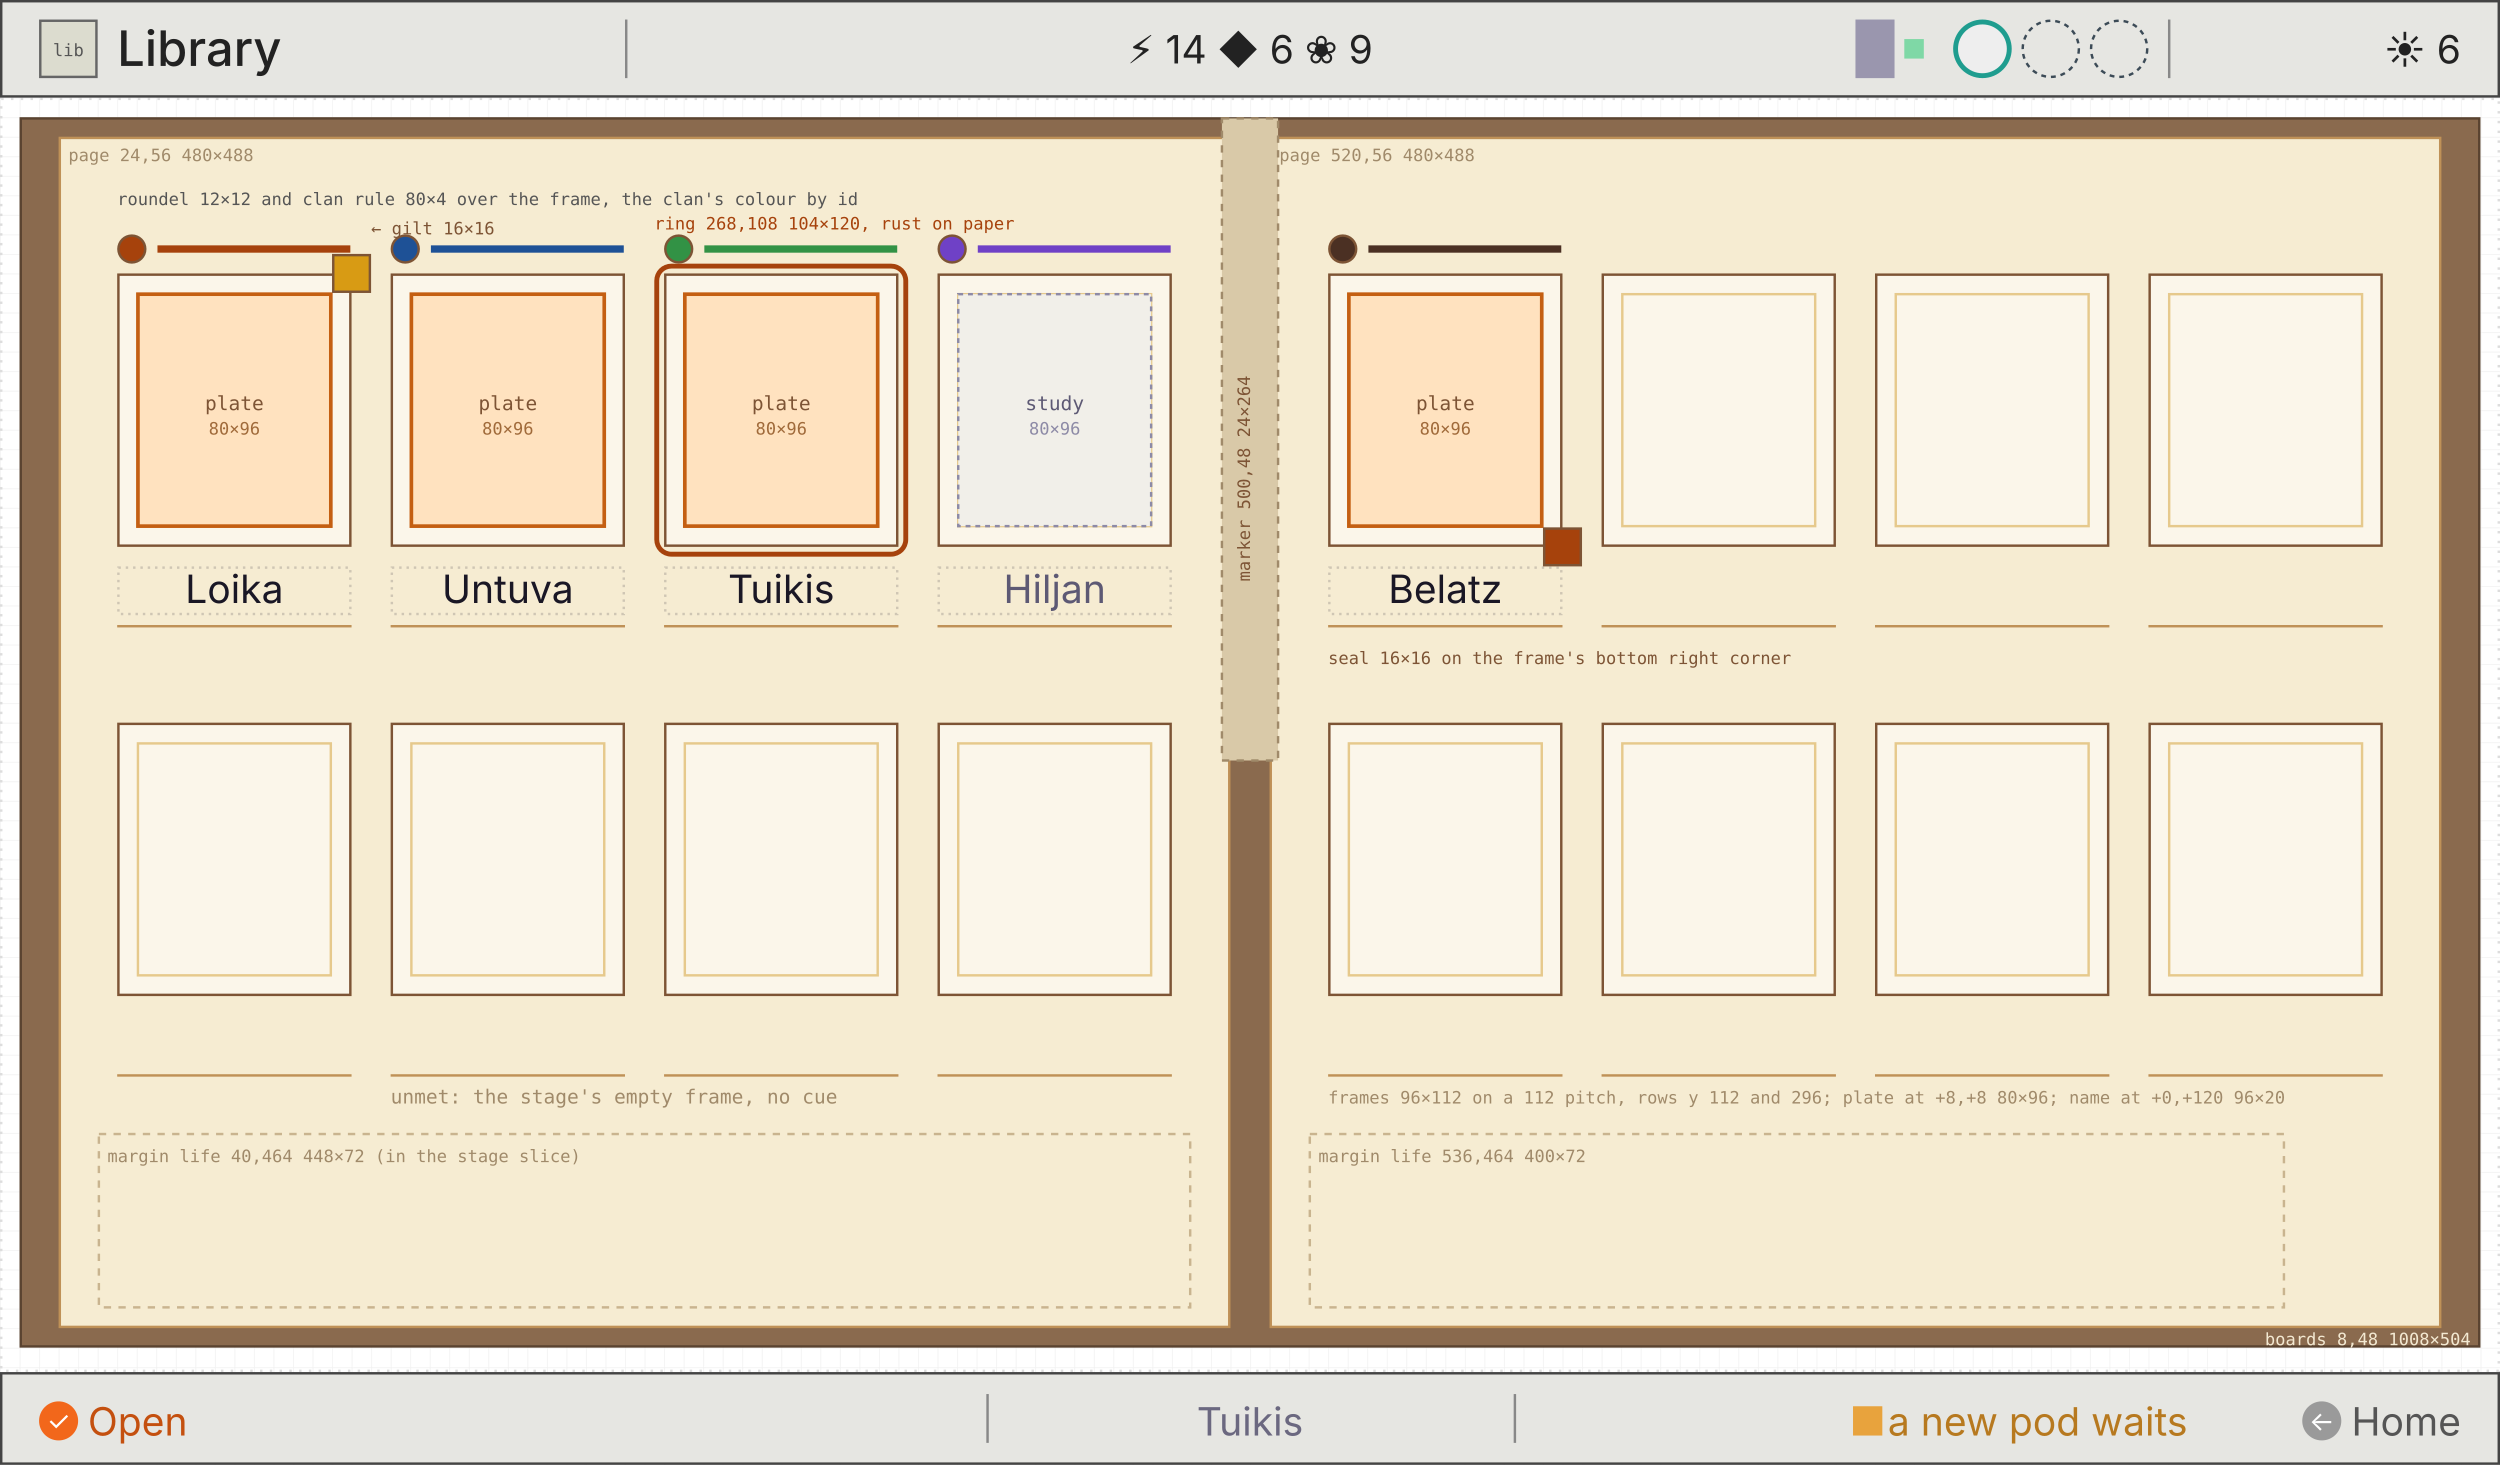
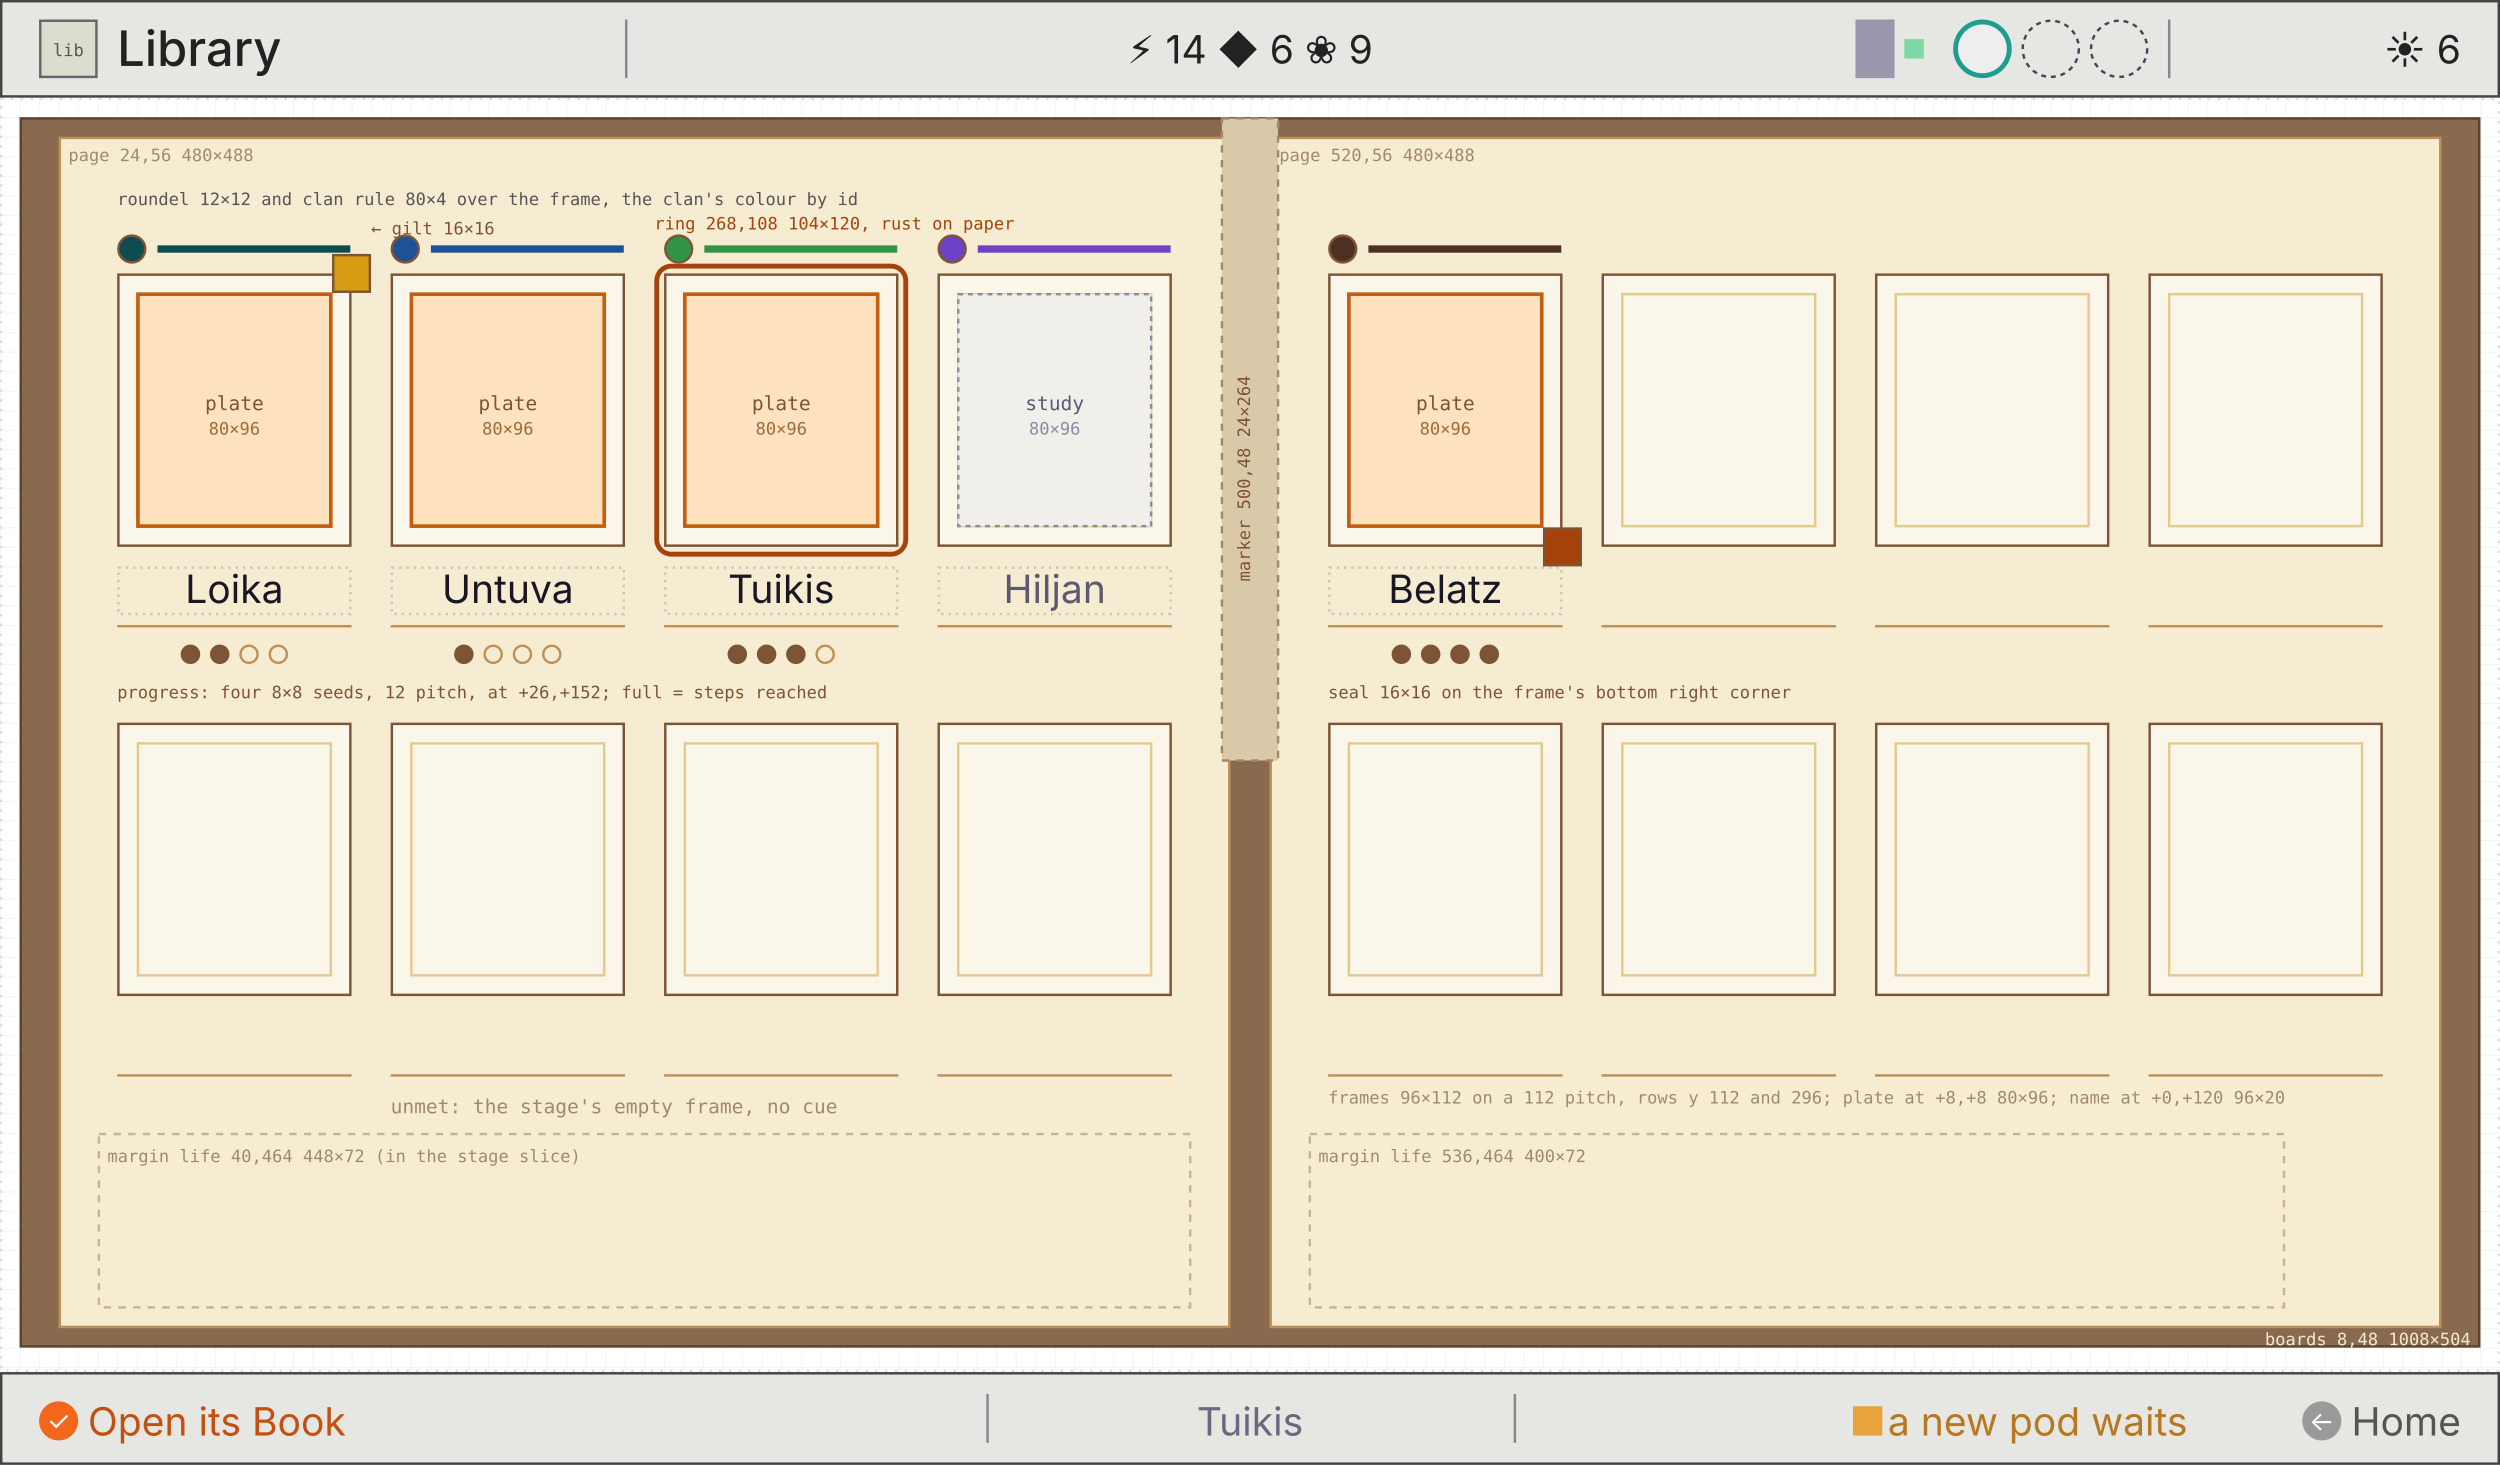
<svg xmlns="http://www.w3.org/2000/svg" viewBox="0 0 1024 600" width="1024" height="600" font-family="Inter, sans-serif">
  <defs>
    <pattern id="g8" width="8" height="8" patternUnits="userSpaceOnUse">
      <path d="M8 0H0V8" fill="none" stroke="#efefef" stroke-width="0.5" />
    </pattern>
    <marker id="ah" viewBox="0 0 8 8" refX="7" refY="4" markerWidth="7" markerHeight="7" orient="auto">
      <path d="M0 0L8 4L0 8z" fill="#2b6cb0" />
    </marker>
  </defs>
  <rect width="1024" height="600" fill="#ffffff" />
  <rect width="1024" height="600" fill="url(#g8)" />
  <rect x="0.5" y="40.5" width="1023" height="521" fill="none" stroke="#ddd" stroke-width="1" stroke-dasharray="1 3" />
  <rect x="8.5" y="48.5" width="1007" height="503" fill="#8a6a4e" stroke="#5a4330" stroke-width="1" />
  <text x="1012" y="551" font-size="7" fill="#f3e9d2" text-anchor="end" font-family="DejaVu Sans Mono, ui-monospace, monospace">boards 8,48 1008×504</text>
  <rect x="24.5" y="56.5" width="479" height="487" fill="#f6ecd2" stroke="#bf9157" stroke-width="1" />
  <rect x="520.5" y="56.5" width="479" height="487" fill="#f6ecd2" stroke="#bf9157" stroke-width="1" />
  <text x="28" y="66" font-size="7" fill="#a08a6a" text-anchor="start" font-family="DejaVu Sans Mono, ui-monospace, monospace">page 24,56 480×488</text>
  <text x="524" y="66" font-size="7" fill="#a08a6a" text-anchor="start" font-family="DejaVu Sans Mono, ui-monospace, monospace">page 520,56 480×488</text>
  <rect x="40.5" y="464.5" width="447" height="71" fill="none" stroke="#c9b48f" stroke-width="1" stroke-dasharray="3 3" />
  <rect x="536.5" y="464.5" width="399" height="71" fill="none" stroke="#c9b48f" stroke-width="1" stroke-dasharray="3 3" />
  <text x="44" y="476" font-size="7" fill="#a08a6a" text-anchor="start" font-family="DejaVu Sans Mono, ui-monospace, monospace">margin life 40,464 448×72 (in the stage slice)</text>
  <text x="540" y="476" font-size="7" fill="#a08a6a" text-anchor="start" font-family="DejaVu Sans Mono, ui-monospace, monospace">margin life 536,464 400×72</text>
  <rect x="500.5" y="48.5" width="23" height="263" fill="#d9c9a8" stroke="#a08a6a" stroke-width="1" stroke-dasharray="3 3" />
  <text x="512" y="196" font-size="7" fill="#7d5435" text-anchor="middle" font-family="DejaVu Sans Mono, ui-monospace, monospace" transform="rotate(-90 512 196)">marker 500,48 24×264</text>
  <rect x="48.5" y="112.5" width="95" height="111" fill="#fbf6ea" stroke="#7d5435" stroke-width="1" />
  <path d="M56.5 120.5h79v95h-79z" fill="none" stroke="#e6c98c" stroke-width="1" />
  <path d="M48 256h96v1h-96z" fill="#bf9157" />
  <rect x="160.5" y="112.5" width="95" height="111" fill="#fbf6ea" stroke="#7d5435" stroke-width="1" />
  <path d="M168.5 120.5h79v95h-79z" fill="none" stroke="#e6c98c" stroke-width="1" />
  <path d="M160 256h96v1h-96z" fill="#bf9157" />
  <rect x="272.5" y="112.5" width="95" height="111" fill="#fbf6ea" stroke="#7d5435" stroke-width="1" />
  <path d="M280.5 120.5h79v95h-79z" fill="none" stroke="#e6c98c" stroke-width="1" />
  <path d="M272 256h96v1h-96z" fill="#bf9157" />
  <rect x="384.5" y="112.5" width="95" height="111" fill="#fbf6ea" stroke="#7d5435" stroke-width="1" />
  <path d="M392.5 120.5h79v95h-79z" fill="none" stroke="#e6c98c" stroke-width="1" />
  <path d="M384 256h96v1h-96z" fill="#bf9157" />
  <rect x="48.5" y="296.5" width="95" height="111" fill="#fbf6ea" stroke="#7d5435" stroke-width="1" />
  <path d="M56.5 304.5h79v95h-79z" fill="none" stroke="#e6c98c" stroke-width="1" />
  <path d="M48 440h96v1h-96z" fill="#bf9157" />
  <rect x="160.5" y="296.5" width="95" height="111" fill="#fbf6ea" stroke="#7d5435" stroke-width="1" />
  <path d="M168.5 304.5h79v95h-79z" fill="none" stroke="#e6c98c" stroke-width="1" />
  <path d="M160 440h96v1h-96z" fill="#bf9157" />
  <rect x="272.5" y="296.5" width="95" height="111" fill="#fbf6ea" stroke="#7d5435" stroke-width="1" />
  <path d="M280.5 304.5h79v95h-79z" fill="none" stroke="#e6c98c" stroke-width="1" />
  <path d="M272 440h96v1h-96z" fill="#bf9157" />
  <rect x="384.5" y="296.5" width="95" height="111" fill="#fbf6ea" stroke="#7d5435" stroke-width="1" />
  <path d="M392.5 304.5h79v95h-79z" fill="none" stroke="#e6c98c" stroke-width="1" />
  <path d="M384 440h96v1h-96z" fill="#bf9157" />
  <rect x="544.5" y="112.5" width="95" height="111" fill="#fbf6ea" stroke="#7d5435" stroke-width="1" />
  <path d="M552.5 120.5h79v95h-79z" fill="none" stroke="#e6c98c" stroke-width="1" />
  <path d="M544 256h96v1h-96z" fill="#bf9157" />
  <rect x="656.5" y="112.5" width="95" height="111" fill="#fbf6ea" stroke="#7d5435" stroke-width="1" />
  <path d="M664.5 120.5h79v95h-79z" fill="none" stroke="#e6c98c" stroke-width="1" />
  <path d="M656 256h96v1h-96z" fill="#bf9157" />
  <rect x="768.5" y="112.5" width="95" height="111" fill="#fbf6ea" stroke="#7d5435" stroke-width="1" />
  <path d="M776.5 120.5h79v95h-79z" fill="none" stroke="#e6c98c" stroke-width="1" />
  <path d="M768 256h96v1h-96z" fill="#bf9157" />
  <rect x="880.5" y="112.5" width="95" height="111" fill="#fbf6ea" stroke="#7d5435" stroke-width="1" />
  <path d="M888.5 120.5h79v95h-79z" fill="none" stroke="#e6c98c" stroke-width="1" />
  <path d="M880 256h96v1h-96z" fill="#bf9157" />
  <rect x="544.5" y="296.5" width="95" height="111" fill="#fbf6ea" stroke="#7d5435" stroke-width="1" />
  <path d="M552.5 304.5h79v95h-79z" fill="none" stroke="#e6c98c" stroke-width="1" />
  <path d="M544 440h96v1h-96z" fill="#bf9157" />
  <rect x="656.5" y="296.5" width="95" height="111" fill="#fbf6ea" stroke="#7d5435" stroke-width="1" />
  <path d="M664.5 304.5h79v95h-79z" fill="none" stroke="#e6c98c" stroke-width="1" />
  <path d="M656 440h96v1h-96z" fill="#bf9157" />
  <rect x="768.5" y="296.5" width="95" height="111" fill="#fbf6ea" stroke="#7d5435" stroke-width="1" />
  <path d="M776.5 304.5h79v95h-79z" fill="none" stroke="#e6c98c" stroke-width="1" />
  <path d="M768 440h96v1h-96z" fill="#bf9157" />
  <rect x="880.5" y="296.5" width="95" height="111" fill="#fbf6ea" stroke="#7d5435" stroke-width="1" />
  <path d="M888.5 304.5h79v95h-79z" fill="none" stroke="#e6c98c" stroke-width="1" />
  <path d="M880 440h96v1h-96z" fill="#bf9157" />
-   <rect x="64.5" y="100.5" width="79" height="3" fill="#a6420c" stroke="none" stroke-width="0" />
+   <rect x="64.5" y="100.5" width="79" height="3" fill="#0f4c50" stroke="none" stroke-width="0" />
  <rect x="48.5" y="96.5" width="11" height="11" fill="none" stroke="none" stroke-width="0" />
-   <circle cx="54" cy="102" r="5.5" fill="#a6420c" stroke="#7d5435" stroke-width="1" />
+   <circle cx="54" cy="102" r="5.5" fill="#0f4c50" stroke="#7d5435" stroke-width="1" />
  <rect x="56.5" y="120.5" width="79" height="95" fill="#ffe2bf" stroke="#c45f12" stroke-width="1.5" />
  <text x="96" y="168" font-size="8" fill="#7d5435" text-anchor="middle" font-family="DejaVu Sans Mono, ui-monospace, monospace">plate</text>
  <text x="96" y="178" font-size="7" fill="#a06a3a" text-anchor="middle" font-family="DejaVu Sans Mono, ui-monospace, monospace">80×96</text>
  <rect x="48.5" y="232.5" width="95" height="19" fill="none" stroke="#cfc6b4" stroke-width="1" stroke-dasharray="1 2" />
  <text x="96" y="247" font-size="16" fill="#1a1725" text-anchor="middle">Loika</text>
+   <rect x="74.5" y="264.5" width="43" height="7" fill="none" stroke="none" stroke-width="0" />
+   <circle cx="78" cy="268" r="4" fill="#7d5435" stroke="#bf9157" stroke-width="0" />
+   <circle cx="90" cy="268" r="4" fill="#7d5435" stroke="#bf9157" stroke-width="0" />
+   <circle cx="102" cy="268" r="3.5" fill="none" stroke="#bf9157" stroke-width="1" />
+   <circle cx="114" cy="268" r="3.5" fill="none" stroke="#bf9157" stroke-width="1" />
  <rect x="136.5" y="104.5" width="15" height="15" fill="#d89b14" stroke="#7d5435" stroke-width="1" />
  <rect x="176.5" y="100.5" width="79" height="3" fill="#1e5196" stroke="none" stroke-width="0" />
  <rect x="160.5" y="96.5" width="11" height="11" fill="none" stroke="none" stroke-width="0" />
  <circle cx="166" cy="102" r="5.5" fill="#1e5196" stroke="#7d5435" stroke-width="1" />
  <rect x="168.5" y="120.5" width="79" height="95" fill="#ffe2bf" stroke="#c45f12" stroke-width="1.5" />
  <text x="208" y="168" font-size="8" fill="#7d5435" text-anchor="middle" font-family="DejaVu Sans Mono, ui-monospace, monospace">plate</text>
  <text x="208" y="178" font-size="7" fill="#a06a3a" text-anchor="middle" font-family="DejaVu Sans Mono, ui-monospace, monospace">80×96</text>
  <rect x="160.5" y="232.5" width="95" height="19" fill="none" stroke="#cfc6b4" stroke-width="1" stroke-dasharray="1 2" />
  <text x="208" y="247" font-size="16" fill="#1a1725" text-anchor="middle">Untuva</text>
+   <rect x="186.5" y="264.5" width="43" height="7" fill="none" stroke="none" stroke-width="0" />
+   <circle cx="190" cy="268" r="4" fill="#7d5435" stroke="#bf9157" stroke-width="0" />
+   <circle cx="202" cy="268" r="3.5" fill="none" stroke="#bf9157" stroke-width="1" />
+   <circle cx="214" cy="268" r="3.5" fill="none" stroke="#bf9157" stroke-width="1" />
+   <circle cx="226" cy="268" r="3.5" fill="none" stroke="#bf9157" stroke-width="1" />
  <rect x="288.5" y="100.5" width="79" height="3" fill="#329245" stroke="none" stroke-width="0" />
  <rect x="272.5" y="96.5" width="11" height="11" fill="none" stroke="none" stroke-width="0" />
  <circle cx="278" cy="102" r="5.5" fill="#329245" stroke="#7d5435" stroke-width="1" />
  <rect x="280.5" y="120.5" width="79" height="95" fill="#ffe2bf" stroke="#c45f12" stroke-width="1.5" />
  <text x="320" y="168" font-size="8" fill="#7d5435" text-anchor="middle" font-family="DejaVu Sans Mono, ui-monospace, monospace">plate</text>
  <text x="320" y="178" font-size="7" fill="#a06a3a" text-anchor="middle" font-family="DejaVu Sans Mono, ui-monospace, monospace">80×96</text>
  <rect x="272.5" y="232.5" width="95" height="19" fill="none" stroke="#cfc6b4" stroke-width="1" stroke-dasharray="1 2" />
  <text x="320" y="247" font-size="16" fill="#1a1725" text-anchor="middle">Tuikis</text>
+   <rect x="298.5" y="264.5" width="43" height="7" fill="none" stroke="none" stroke-width="0" />
+   <circle cx="302" cy="268" r="4" fill="#7d5435" stroke="#bf9157" stroke-width="0" />
+   <circle cx="314" cy="268" r="4" fill="#7d5435" stroke="#bf9157" stroke-width="0" />
+   <circle cx="326" cy="268" r="4" fill="#7d5435" stroke="#bf9157" stroke-width="0" />
+   <circle cx="338" cy="268" r="3.5" fill="none" stroke="#bf9157" stroke-width="1" />
  <rect x="400.5" y="100.5" width="79" height="3" fill="#6f41c6" stroke="none" stroke-width="0" />
  <rect x="384.5" y="96.5" width="11" height="11" fill="none" stroke="none" stroke-width="0" />
  <circle cx="390" cy="102" r="5.5" fill="#6f41c6" stroke="#7d5435" stroke-width="1" />
  <rect x="392.5" y="120.5" width="79" height="95" fill="#f1efe9" stroke="#8d8aa6" stroke-width="1" stroke-dasharray="2 2" />
  <text x="432" y="168" font-size="8" fill="#5d5974" text-anchor="middle" font-family="DejaVu Sans Mono, ui-monospace, monospace">study</text>
  <text x="432" y="178" font-size="7" fill="#8d8aa6" text-anchor="middle" font-family="DejaVu Sans Mono, ui-monospace, monospace">80×96</text>
  <rect x="384.5" y="232.5" width="95" height="19" fill="none" stroke="#cfc6b4" stroke-width="1" stroke-dasharray="1 2" />
  <text x="432" y="247" font-size="16" fill="#5d5974" text-anchor="middle">Hiljan</text>
  <rect x="560.5" y="100.5" width="79" height="3" fill="#4b3023" stroke="none" stroke-width="0" />
  <rect x="544.5" y="96.5" width="11" height="11" fill="none" stroke="none" stroke-width="0" />
  <circle cx="550" cy="102" r="5.5" fill="#4b3023" stroke="#7d5435" stroke-width="1" />
  <rect x="552.5" y="120.5" width="79" height="95" fill="#ffe2bf" stroke="#c45f12" stroke-width="1.5" />
  <text x="592" y="168" font-size="8" fill="#7d5435" text-anchor="middle" font-family="DejaVu Sans Mono, ui-monospace, monospace">plate</text>
  <text x="592" y="178" font-size="7" fill="#a06a3a" text-anchor="middle" font-family="DejaVu Sans Mono, ui-monospace, monospace">80×96</text>
  <rect x="544.5" y="232.5" width="95" height="19" fill="none" stroke="#cfc6b4" stroke-width="1" stroke-dasharray="1 2" />
  <text x="592" y="247" font-size="16" fill="#1a1725" text-anchor="middle">Belatz</text>
+   <rect x="570.5" y="264.5" width="43" height="7" fill="none" stroke="none" stroke-width="0" />
+   <circle cx="574" cy="268" r="4" fill="#7d5435" stroke="#bf9157" stroke-width="0" />
+   <circle cx="586" cy="268" r="4" fill="#7d5435" stroke="#bf9157" stroke-width="0" />
+   <circle cx="598" cy="268" r="4" fill="#7d5435" stroke="#bf9157" stroke-width="0" />
+   <circle cx="610" cy="268" r="4" fill="#7d5435" stroke="#bf9157" stroke-width="0" />
  <rect x="632.5" y="216.5" width="15" height="15" fill="#a6420c" stroke="#7d5435" stroke-width="1" />
  <rect rx="6" x="269" y="109" width="102" height="118" fill="none" stroke="#a6420c" stroke-width="2" />
  <text x="268" y="94" font-size="7" fill="#a6420c" text-anchor="start" font-family="DejaVu Sans Mono, ui-monospace, monospace">ring 268,108 104×120, rust on paper</text>
  <text x="48" y="84" font-size="7" fill="#555" text-anchor="start" font-family="DejaVu Sans Mono, ui-monospace, monospace">roundel 12×12 and clan rule 80×4 over the frame, the clan's colour by id</text>
  <text x="152" y="96" font-size="7" fill="#7d5435" text-anchor="start" font-family="DejaVu Sans Mono, ui-monospace, monospace">← gilt 16×16</text>
-   <text x="544" y="272" font-size="7" fill="#7d5435" text-anchor="start" font-family="DejaVu Sans Mono, ui-monospace, monospace">seal 16×16 on the frame's bottom right corner</text>
-   <text x="160" y="452" font-size="8" fill="#a08a6a" text-anchor="start" font-family="DejaVu Sans Mono, ui-monospace, monospace">unmet: the stage's empty frame, no cue</text>
+   <text x="544" y="286" font-size="7" fill="#7d5435" text-anchor="start" font-family="DejaVu Sans Mono, ui-monospace, monospace">seal 16×16 on the frame's bottom right corner</text>
+   <text x="160" y="456" font-size="8" fill="#a08a6a" text-anchor="start" font-family="DejaVu Sans Mono, ui-monospace, monospace">unmet: the stage's empty frame, no cue</text>
+   <text x="48" y="286" font-size="7" fill="#7d5435" text-anchor="start" font-family="DejaVu Sans Mono, ui-monospace, monospace">progress: four 8×8 seeds, 12 pitch, at +26,+152; full = steps reached</text>
  <text x="544" y="452" font-size="7" fill="#a08a6a" text-anchor="start" font-family="DejaVu Sans Mono, ui-monospace, monospace">frames 96×112 on a 112 pitch, rows y 112 and 296; plate at +8,+8 80×96; name at +0,+120 96×20</text>
  <rect x="0.5" y="0.5" width="1023" height="39" fill="#e6e6e2" stroke="#444" stroke-width="1" />
  <rect x="16.5" y="8.5" width="23" height="23" fill="#dcdccf" stroke="#666" stroke-width="1" />
  <text x="28" y="23" font-size="7" fill="#555" text-anchor="middle" font-family="DejaVu Sans Mono, ui-monospace, monospace">lib</text>
  <text x="48" y="27" font-size="20" fill="#222" font-weight="500">Library</text>
  <path d="M256 8h1v24h-1z" fill="#888" />
  <path d="M888 8h1v24h-1z" fill="#888" />
  <text x="512" y="26" font-size="16" fill="#222" text-anchor="middle">⚡ 14   ◆ 6   ❀ 9</text>
  <path d="M760 8h16v24h-16z" fill="#9a96ae" />
  <path d="M780 16h8v8h-8z" fill="#7fd8a6" />
  <circle cx="812" cy="20" r="11" fill="#eee" stroke="#1f9d8f" stroke-width="2" />
  <circle cx="840" cy="20" r="11.5" fill="none" stroke="#3c4b57" stroke-width="1" stroke-dasharray="2 2" />
  <circle cx="868" cy="20" r="11.5" fill="none" stroke="#3c4b57" stroke-width="1" stroke-dasharray="2 2" />
  <text x="1008" y="26" font-size="16" fill="#222" text-anchor="end">☀ 6</text>
  <rect x="0.5" y="562.5" width="1023" height="37" fill="#e6e6e2" stroke="#444" stroke-width="1" />
  <path d="M404 571h1v20h-1z" fill="#888" />
  <path d="M620 571h1v20h-1z" fill="#888" />
  <circle cx="24" cy="582" r="8" fill="#f2671b" />
  <text x="24" y="586" font-size="11" fill="#fff" text-anchor="middle">✓</text>
-   <text x="36" y="588" font-size="16" fill="#c4500f">Open</text>
+   <text x="36" y="588" font-size="16" fill="#c4500f">Open its Book</text>
  <text x="512" y="588" font-size="16" fill="#6b6880" text-anchor="middle">Tuikis</text>
  <path d="M759 576h12v12h-12z" fill="#e8a33d" />
  <text x="896" y="588" font-size="16" fill="#b7791f" text-anchor="end">a new pod waits</text>
  <circle cx="951" cy="582" r="8" fill="#9a9a9a" />
  <text x="951" y="586" font-size="11" fill="#fff" text-anchor="middle">←</text>
  <text x="1008" y="588" font-size="16" fill="#555" text-anchor="end">Home</text>
</svg>
